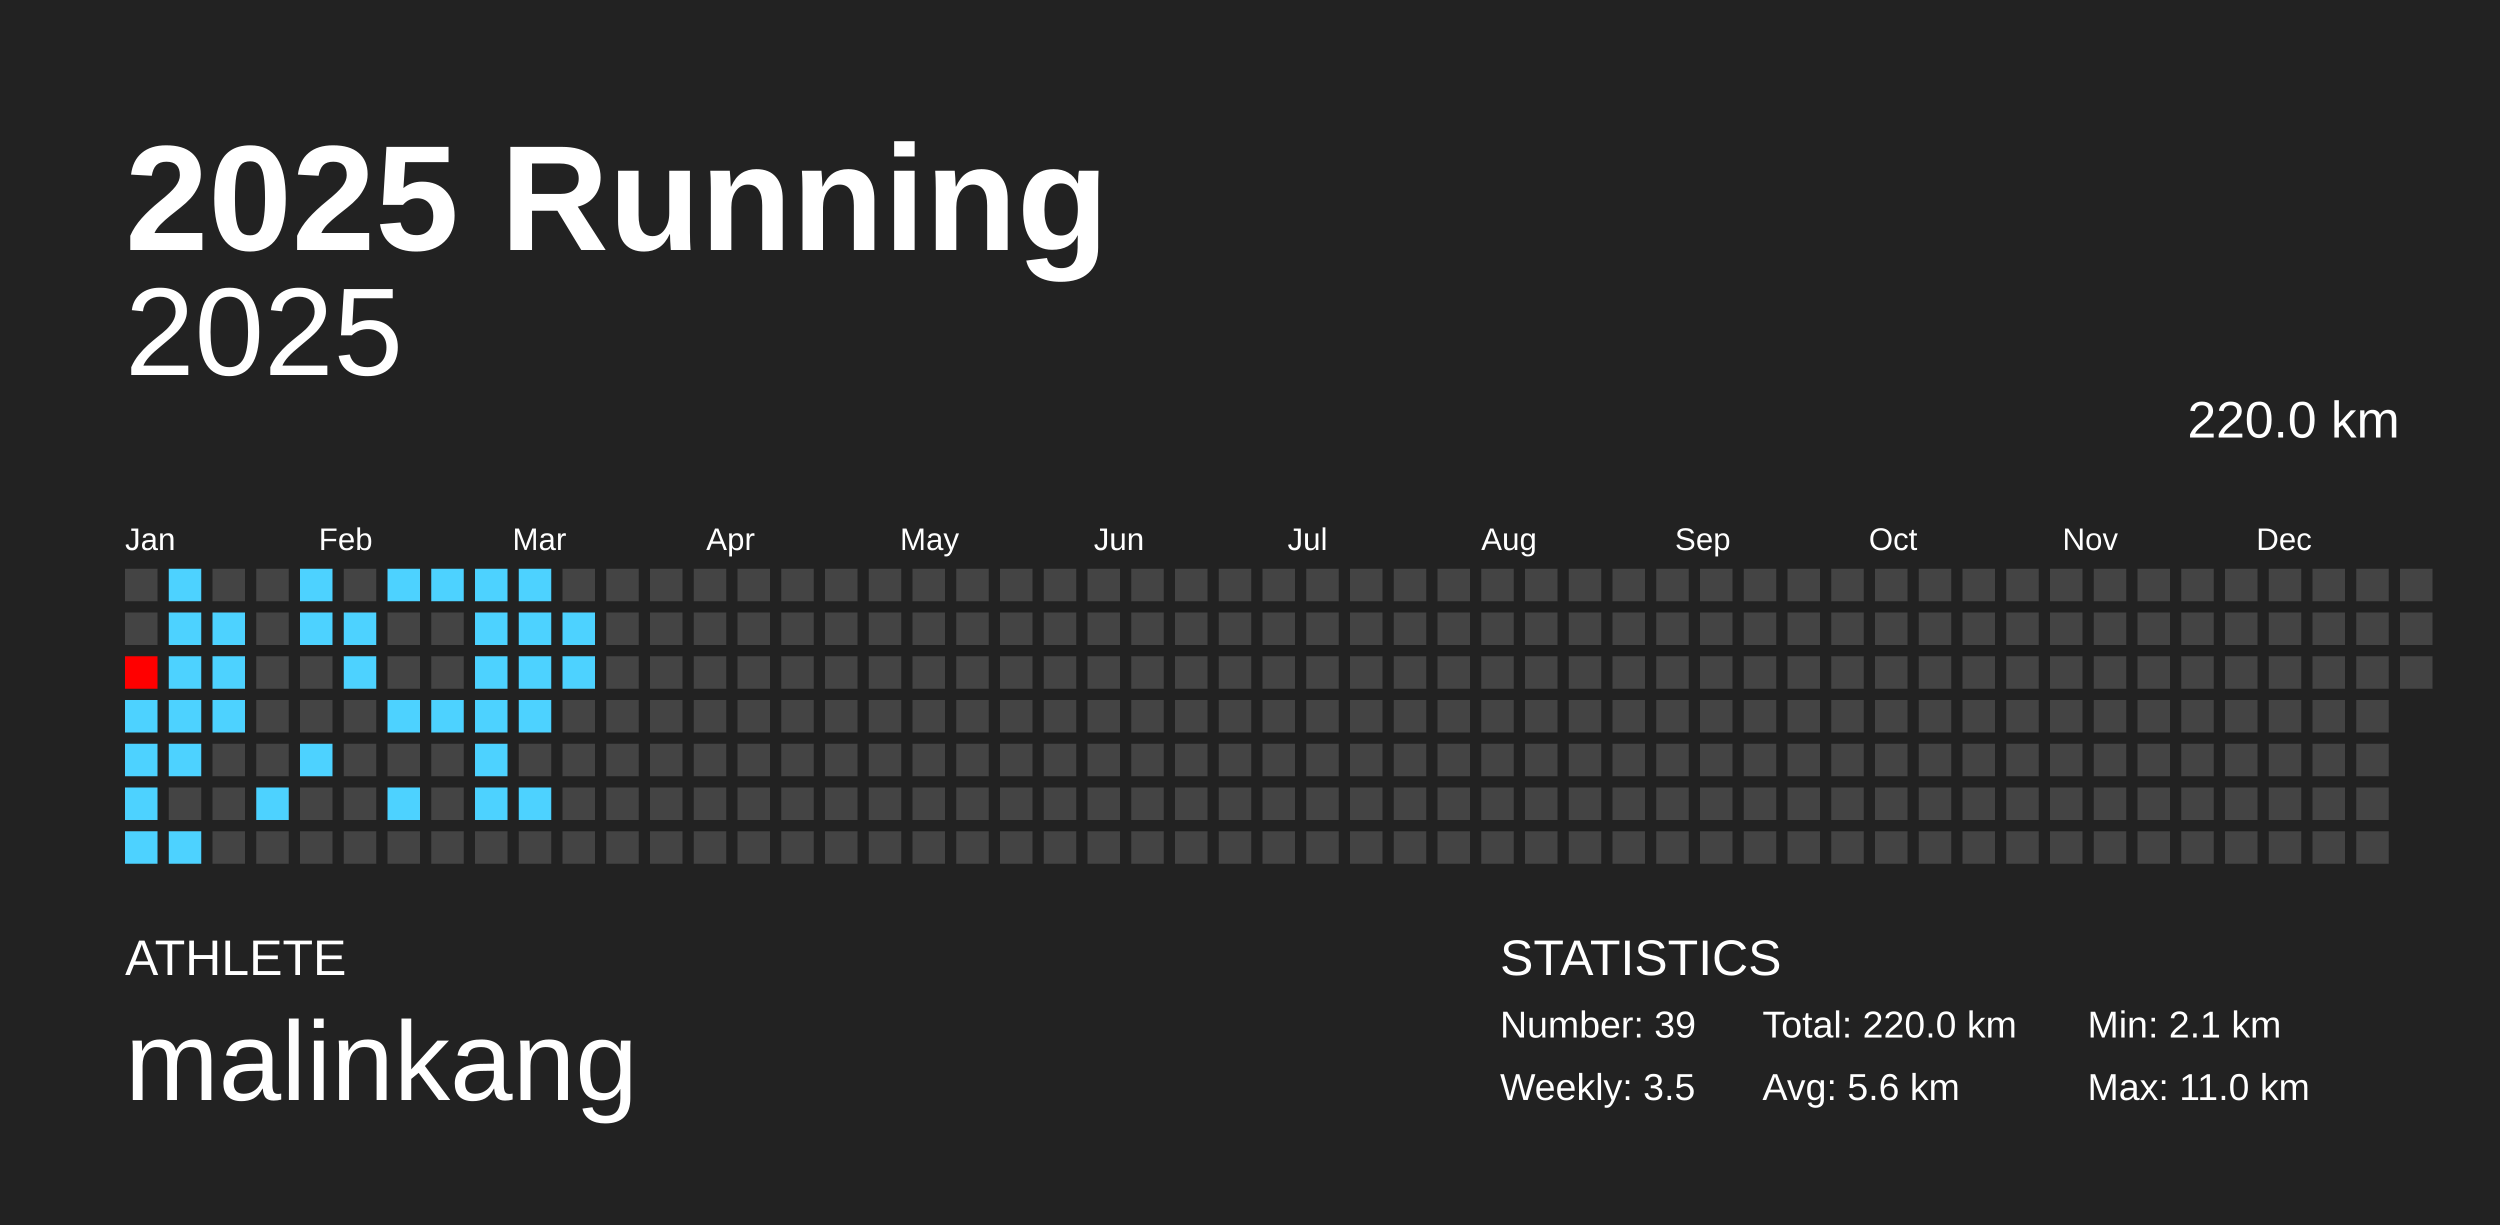
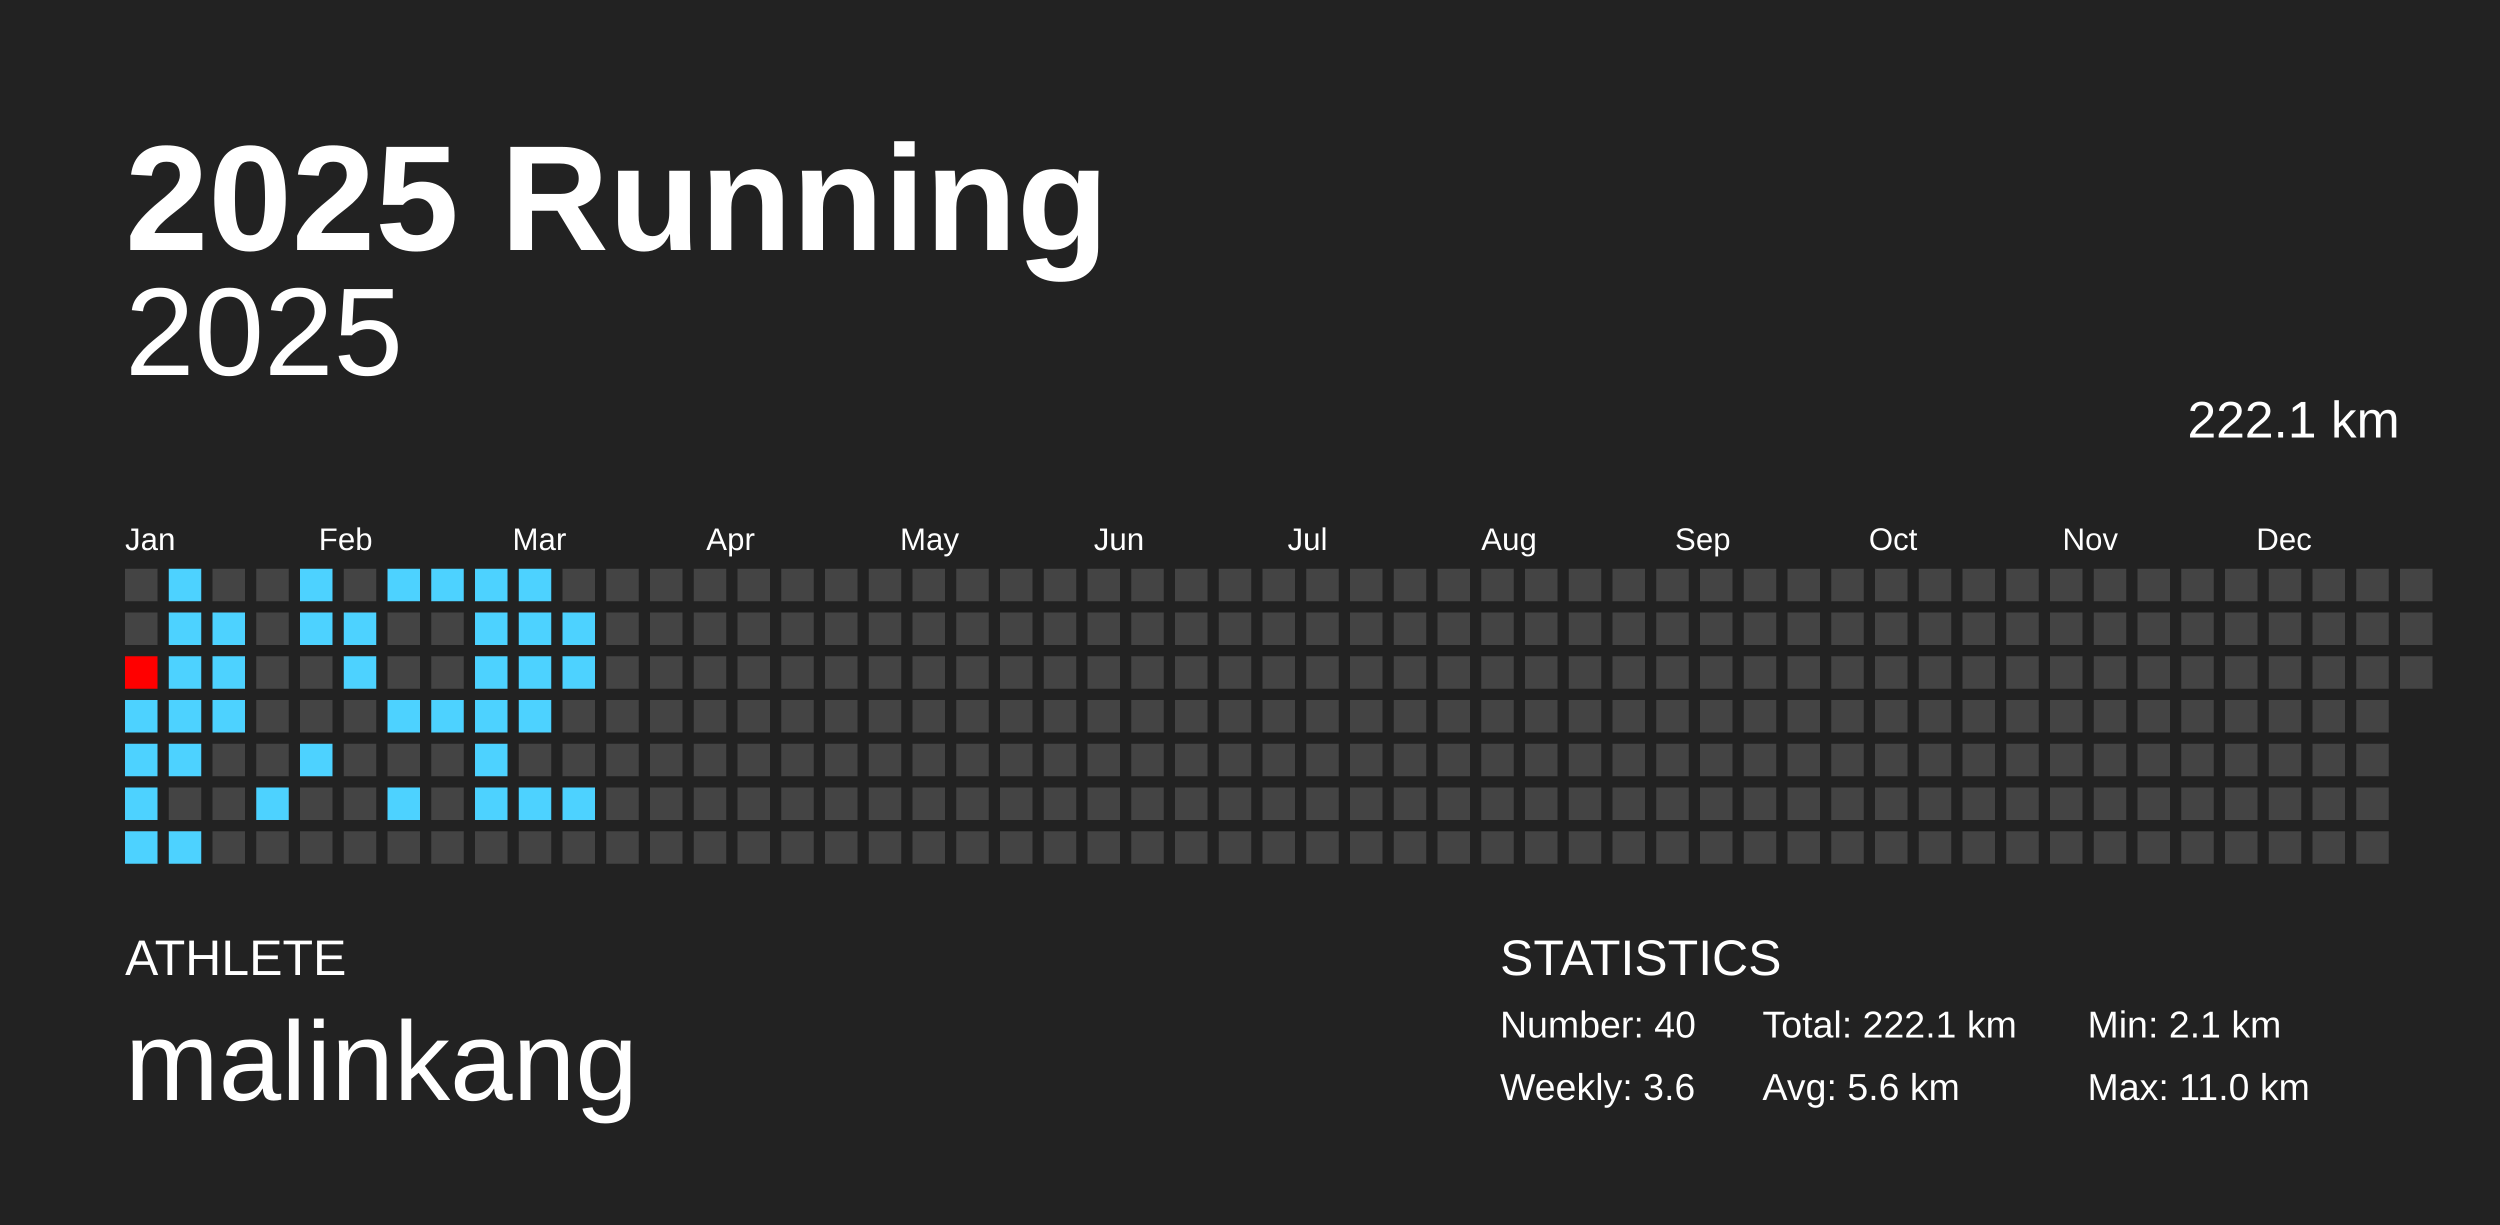
<svg xmlns="http://www.w3.org/2000/svg" baseProfile="full" height="98mm" version="1.1" viewBox="0,0,200,98" width="200mm">
  <defs />
  <rect fill="#222222" height="98" width="200" x="0" y="0" />
  <text fill="#FFFFFF" style="font-size:12px; font-family:Arial; font-weight:bold;" x="10" y="20">2025 Running</text>
  <text fill="#FFFFFF" style="font-size:4px; font-family:Arial" x="10" y="78">ATHLETE</text>
  <text fill="#FFFFFF" style="font-size:9px; font-family:Arial" x="10" y="88">malinkang</text>
  <text fill="#FFFFFF" style="font-size:4px; font-family:Arial" x="120" y="78">STATISTICS</text>
-   <text fill="#FFFFFF" style="font-size:3px; font-family:Arial" x="120" y="83">Number: 39</text>
-   <text fill="#FFFFFF" style="font-size:3px; font-family:Arial" x="120" y="88">Weekly: 3.5</text>
-   <text fill="#FFFFFF" style="font-size:3px; font-family:Arial" x="141" y="83">Total: 220.0 km</text>
+   <text fill="#FFFFFF" style="font-size:3px; font-family:Arial" x="120" y="83">Number: 40</text>
+   <text fill="#FFFFFF" style="font-size:3px; font-family:Arial" x="120" y="88">Weekly: 3.6</text>
+   <text fill="#FFFFFF" style="font-size:3px; font-family:Arial" x="141" y="83">Total: 222.1 km</text>
  <text fill="#FFFFFF" style="font-size:3px; font-family:Arial" x="141" y="88">Avg: 5.6 km</text>
  <text fill="#FFFFFF" style="font-size:3px; font-family:Arial" x="167" y="83">Min: 2.1 km</text>
  <text fill="#FFFFFF" style="font-size:3px; font-family:Arial" x="167" y="88">Max: 11.0 km</text>
  <text alignment-baseline="hanging" fill="#FFFFFF" style="font-size:10.0px; font-family:Arial;" x="10" y="30">2025</text>
-   <text alignment-baseline="hanging" fill="#FFFFFF" style="font-size:4.125px; font-family:Arial;" x="175" y="35">220.0 km</text>
+   <text alignment-baseline="hanging" fill="#FFFFFF" style="font-size:4.125px; font-family:Arial;" x="175" y="35">222.1 km</text>
  <text fill="#FFFFFF" style="font-size:2.5px; font-family:Arial" x="10.0" y="44">Jan</text>
  <text fill="#FFFFFF" style="font-size:2.5px; font-family:Arial" x="25.5" y="44">Feb</text>
  <text fill="#FFFFFF" style="font-size:2.5px; font-family:Arial" x="41.0" y="44">Mar</text>
  <text fill="#FFFFFF" style="font-size:2.5px; font-family:Arial" x="56.5" y="44">Apr</text>
  <text fill="#FFFFFF" style="font-size:2.5px; font-family:Arial" x="72.0" y="44">May</text>
  <text fill="#FFFFFF" style="font-size:2.5px; font-family:Arial" x="87.5" y="44">Jun</text>
  <text fill="#FFFFFF" style="font-size:2.5px; font-family:Arial" x="103.0" y="44">Jul</text>
  <text fill="#FFFFFF" style="font-size:2.5px; font-family:Arial" x="118.5" y="44">Aug</text>
  <text fill="#FFFFFF" style="font-size:2.5px; font-family:Arial" x="134.0" y="44">Sep</text>
  <text fill="#FFFFFF" style="font-size:2.5px; font-family:Arial" x="149.5" y="44">Oct</text>
  <text fill="#FFFFFF" style="font-size:2.5px; font-family:Arial" x="165.0" y="44">Nov</text>
  <text fill="#FFFFFF" style="font-size:2.5px; font-family:Arial" x="180.5" y="44">Dec</text>
  <rect fill="#444444" height="2.6" width="2.6" x="10.0" y="45.5" />
  <rect fill="#444444" height="2.6" width="2.6" x="10.0" y="49.0" />
  <rect fill="#ff0000" height="2.6" width="2.6" x="10.0" y="52.5" />
  <rect fill="#4dd2ff" height="2.6" width="2.6" x="10.0" y="56.0" />
  <rect fill="#4dd2ff" height="2.6" width="2.6" x="10.0" y="59.5" />
  <rect fill="#4dd2ff" height="2.6" width="2.6" x="10.0" y="63.0" />
  <rect fill="#4dd2ff" height="2.6" width="2.6" x="10.0" y="66.5" />
  <rect fill="#4dd2ff" height="2.6" width="2.6" x="13.5" y="45.5" />
  <rect fill="#4dd2ff" height="2.6" width="2.6" x="13.5" y="49.0" />
  <rect fill="#4dd2ff" height="2.6" width="2.6" x="13.5" y="52.5" />
  <rect fill="#4dd2ff" height="2.6" width="2.6" x="13.5" y="56.0" />
  <rect fill="#4dd2ff" height="2.6" width="2.6" x="13.5" y="59.5" />
  <rect fill="#444444" height="2.6" width="2.6" x="13.5" y="63.0" />
  <rect fill="#4dd2ff" height="2.6" width="2.6" x="13.5" y="66.5" />
  <rect fill="#444444" height="2.6" width="2.6" x="17.0" y="45.5" />
  <rect fill="#4dd2ff" height="2.6" width="2.6" x="17.0" y="49.0" />
  <rect fill="#4dd2ff" height="2.6" width="2.6" x="17.0" y="52.5" />
  <rect fill="#4dd2ff" height="2.6" width="2.6" x="17.0" y="56.0" />
  <rect fill="#444444" height="2.6" width="2.6" x="17.0" y="59.5" />
  <rect fill="#444444" height="2.6" width="2.6" x="17.0" y="63.0" />
  <rect fill="#444444" height="2.6" width="2.6" x="17.0" y="66.5" />
  <rect fill="#444444" height="2.6" width="2.6" x="20.5" y="45.5" />
  <rect fill="#444444" height="2.6" width="2.6" x="20.5" y="49.0" />
  <rect fill="#444444" height="2.6" width="2.6" x="20.5" y="52.5" />
  <rect fill="#444444" height="2.6" width="2.6" x="20.5" y="56.0" />
  <rect fill="#444444" height="2.6" width="2.6" x="20.5" y="59.5" />
  <rect fill="#4dd2ff" height="2.6" width="2.6" x="20.5" y="63.0" />
  <rect fill="#444444" height="2.6" width="2.6" x="20.5" y="66.5" />
  <rect fill="#4dd2ff" height="2.6" width="2.6" x="24.0" y="45.5" />
  <rect fill="#4dd2ff" height="2.6" width="2.6" x="24.0" y="49.0" />
  <rect fill="#444444" height="2.6" width="2.6" x="24.0" y="52.5" />
  <rect fill="#444444" height="2.6" width="2.6" x="24.0" y="56.0" />
  <rect fill="#4dd2ff" height="2.6" width="2.6" x="24.0" y="59.5" />
  <rect fill="#444444" height="2.6" width="2.6" x="24.0" y="63.0" />
  <rect fill="#444444" height="2.6" width="2.6" x="24.0" y="66.5" />
  <rect fill="#444444" height="2.6" width="2.6" x="27.5" y="45.5" />
  <rect fill="#4dd2ff" height="2.6" width="2.6" x="27.5" y="49.0" />
  <rect fill="#4dd2ff" height="2.6" width="2.6" x="27.5" y="52.5" />
  <rect fill="#444444" height="2.6" width="2.6" x="27.5" y="56.0" />
  <rect fill="#444444" height="2.6" width="2.6" x="27.5" y="59.5" />
  <rect fill="#444444" height="2.6" width="2.6" x="27.5" y="63.0" />
  <rect fill="#444444" height="2.6" width="2.6" x="27.5" y="66.5" />
  <rect fill="#4dd2ff" height="2.6" width="2.6" x="31.0" y="45.5" />
  <rect fill="#444444" height="2.6" width="2.6" x="31.0" y="49.0" />
  <rect fill="#444444" height="2.6" width="2.6" x="31.0" y="52.5" />
  <rect fill="#4dd2ff" height="2.6" width="2.6" x="31.0" y="56.0" />
  <rect fill="#444444" height="2.6" width="2.6" x="31.0" y="59.5" />
  <rect fill="#4dd2ff" height="2.6" width="2.6" x="31.0" y="63.0" />
  <rect fill="#444444" height="2.6" width="2.6" x="31.0" y="66.5" />
  <rect fill="#4dd2ff" height="2.6" width="2.6" x="34.5" y="45.5" />
  <rect fill="#444444" height="2.6" width="2.6" x="34.5" y="49.0" />
  <rect fill="#444444" height="2.6" width="2.6" x="34.5" y="52.5" />
  <rect fill="#4dd2ff" height="2.6" width="2.6" x="34.5" y="56.0" />
  <rect fill="#444444" height="2.6" width="2.6" x="34.5" y="59.5" />
  <rect fill="#444444" height="2.6" width="2.6" x="34.5" y="63.0" />
  <rect fill="#444444" height="2.6" width="2.6" x="34.5" y="66.5" />
  <rect fill="#4dd2ff" height="2.6" width="2.6" x="38.0" y="45.5" />
  <rect fill="#4dd2ff" height="2.6" width="2.6" x="38.0" y="49.0" />
  <rect fill="#4dd2ff" height="2.6" width="2.6" x="38.0" y="52.5" />
  <rect fill="#4dd2ff" height="2.6" width="2.6" x="38.0" y="56.0" />
  <rect fill="#4dd2ff" height="2.6" width="2.6" x="38.0" y="59.5" />
  <rect fill="#4dd2ff" height="2.6" width="2.6" x="38.0" y="63.0" />
  <rect fill="#444444" height="2.6" width="2.6" x="38.0" y="66.5" />
  <rect fill="#4dd2ff" height="2.6" width="2.6" x="41.5" y="45.5" />
  <rect fill="#4dd2ff" height="2.6" width="2.6" x="41.5" y="49.0" />
  <rect fill="#4dd2ff" height="2.6" width="2.6" x="41.5" y="52.5" />
  <rect fill="#4dd2ff" height="2.6" width="2.6" x="41.5" y="56.0" />
  <rect fill="#444444" height="2.6" width="2.6" x="41.5" y="59.5" />
  <rect fill="#4dd2ff" height="2.6" width="2.6" x="41.5" y="63.0" />
  <rect fill="#444444" height="2.6" width="2.6" x="41.5" y="66.5" />
  <rect fill="#444444" height="2.6" width="2.6" x="45.0" y="45.5" />
  <rect fill="#4dd2ff" height="2.6" width="2.6" x="45.0" y="49.0" />
  <rect fill="#4dd2ff" height="2.6" width="2.6" x="45.0" y="52.5" />
  <rect fill="#444444" height="2.6" width="2.6" x="45.0" y="56.0" />
  <rect fill="#444444" height="2.6" width="2.6" x="45.0" y="59.5" />
-   <rect fill="#444444" height="2.6" width="2.6" x="45.0" y="63.0" />
+   <rect fill="#4dd2ff" height="2.6" width="2.6" x="45.0" y="63.0" />
  <rect fill="#444444" height="2.6" width="2.6" x="45.0" y="66.5" />
  <rect fill="#444444" height="2.6" width="2.6" x="48.5" y="45.5" />
  <rect fill="#444444" height="2.6" width="2.6" x="48.5" y="49.0" />
  <rect fill="#444444" height="2.6" width="2.6" x="48.5" y="52.5" />
  <rect fill="#444444" height="2.6" width="2.6" x="48.5" y="56.0" />
  <rect fill="#444444" height="2.6" width="2.6" x="48.5" y="59.5" />
  <rect fill="#444444" height="2.6" width="2.6" x="48.5" y="63.0" />
  <rect fill="#444444" height="2.6" width="2.6" x="48.5" y="66.5" />
  <rect fill="#444444" height="2.6" width="2.6" x="52.0" y="45.5" />
  <rect fill="#444444" height="2.6" width="2.6" x="52.0" y="49.0" />
  <rect fill="#444444" height="2.6" width="2.6" x="52.0" y="52.5" />
  <rect fill="#444444" height="2.6" width="2.6" x="52.0" y="56.0" />
  <rect fill="#444444" height="2.6" width="2.6" x="52.0" y="59.5" />
  <rect fill="#444444" height="2.6" width="2.6" x="52.0" y="63.0" />
  <rect fill="#444444" height="2.6" width="2.6" x="52.0" y="66.5" />
  <rect fill="#444444" height="2.6" width="2.6" x="55.5" y="45.5" />
  <rect fill="#444444" height="2.6" width="2.6" x="55.5" y="49.0" />
  <rect fill="#444444" height="2.6" width="2.6" x="55.5" y="52.5" />
  <rect fill="#444444" height="2.6" width="2.6" x="55.5" y="56.0" />
  <rect fill="#444444" height="2.6" width="2.6" x="55.5" y="59.5" />
  <rect fill="#444444" height="2.6" width="2.6" x="55.5" y="63.0" />
  <rect fill="#444444" height="2.6" width="2.6" x="55.5" y="66.5" />
  <rect fill="#444444" height="2.6" width="2.6" x="59.0" y="45.5" />
  <rect fill="#444444" height="2.6" width="2.6" x="59.0" y="49.0" />
  <rect fill="#444444" height="2.6" width="2.6" x="59.0" y="52.5" />
  <rect fill="#444444" height="2.6" width="2.6" x="59.0" y="56.0" />
  <rect fill="#444444" height="2.6" width="2.6" x="59.0" y="59.5" />
  <rect fill="#444444" height="2.6" width="2.6" x="59.0" y="63.0" />
  <rect fill="#444444" height="2.6" width="2.6" x="59.0" y="66.5" />
  <rect fill="#444444" height="2.6" width="2.6" x="62.5" y="45.5" />
  <rect fill="#444444" height="2.6" width="2.6" x="62.5" y="49.0" />
  <rect fill="#444444" height="2.6" width="2.6" x="62.5" y="52.5" />
  <rect fill="#444444" height="2.6" width="2.6" x="62.5" y="56.0" />
  <rect fill="#444444" height="2.6" width="2.6" x="62.5" y="59.5" />
  <rect fill="#444444" height="2.6" width="2.6" x="62.5" y="63.0" />
  <rect fill="#444444" height="2.6" width="2.6" x="62.5" y="66.5" />
  <rect fill="#444444" height="2.6" width="2.6" x="66.0" y="45.5" />
  <rect fill="#444444" height="2.6" width="2.6" x="66.0" y="49.0" />
  <rect fill="#444444" height="2.6" width="2.6" x="66.0" y="52.5" />
  <rect fill="#444444" height="2.6" width="2.6" x="66.0" y="56.0" />
  <rect fill="#444444" height="2.6" width="2.6" x="66.0" y="59.5" />
  <rect fill="#444444" height="2.6" width="2.6" x="66.0" y="63.0" />
  <rect fill="#444444" height="2.6" width="2.6" x="66.0" y="66.5" />
  <rect fill="#444444" height="2.6" width="2.6" x="69.5" y="45.5" />
  <rect fill="#444444" height="2.6" width="2.6" x="69.5" y="49.0" />
  <rect fill="#444444" height="2.6" width="2.6" x="69.5" y="52.5" />
  <rect fill="#444444" height="2.6" width="2.6" x="69.5" y="56.0" />
  <rect fill="#444444" height="2.6" width="2.6" x="69.5" y="59.5" />
  <rect fill="#444444" height="2.6" width="2.6" x="69.5" y="63.0" />
  <rect fill="#444444" height="2.6" width="2.6" x="69.5" y="66.5" />
  <rect fill="#444444" height="2.6" width="2.6" x="73.0" y="45.5" />
  <rect fill="#444444" height="2.6" width="2.6" x="73.0" y="49.0" />
  <rect fill="#444444" height="2.6" width="2.6" x="73.0" y="52.5" />
  <rect fill="#444444" height="2.6" width="2.6" x="73.0" y="56.0" />
  <rect fill="#444444" height="2.6" width="2.6" x="73.0" y="59.5" />
  <rect fill="#444444" height="2.6" width="2.6" x="73.0" y="63.0" />
  <rect fill="#444444" height="2.6" width="2.6" x="73.0" y="66.5" />
  <rect fill="#444444" height="2.6" width="2.6" x="76.5" y="45.5" />
  <rect fill="#444444" height="2.6" width="2.6" x="76.5" y="49.0" />
  <rect fill="#444444" height="2.6" width="2.6" x="76.5" y="52.5" />
  <rect fill="#444444" height="2.6" width="2.6" x="76.5" y="56.0" />
  <rect fill="#444444" height="2.6" width="2.6" x="76.5" y="59.5" />
  <rect fill="#444444" height="2.6" width="2.6" x="76.5" y="63.0" />
  <rect fill="#444444" height="2.6" width="2.6" x="76.5" y="66.5" />
  <rect fill="#444444" height="2.6" width="2.6" x="80.0" y="45.5" />
  <rect fill="#444444" height="2.6" width="2.6" x="80.0" y="49.0" />
  <rect fill="#444444" height="2.6" width="2.6" x="80.0" y="52.5" />
  <rect fill="#444444" height="2.6" width="2.6" x="80.0" y="56.0" />
  <rect fill="#444444" height="2.6" width="2.6" x="80.0" y="59.5" />
  <rect fill="#444444" height="2.6" width="2.6" x="80.0" y="63.0" />
  <rect fill="#444444" height="2.6" width="2.6" x="80.0" y="66.5" />
  <rect fill="#444444" height="2.6" width="2.6" x="83.5" y="45.5" />
  <rect fill="#444444" height="2.6" width="2.6" x="83.5" y="49.0" />
  <rect fill="#444444" height="2.6" width="2.6" x="83.5" y="52.5" />
  <rect fill="#444444" height="2.6" width="2.6" x="83.5" y="56.0" />
  <rect fill="#444444" height="2.6" width="2.6" x="83.5" y="59.5" />
  <rect fill="#444444" height="2.6" width="2.6" x="83.5" y="63.0" />
  <rect fill="#444444" height="2.6" width="2.6" x="83.5" y="66.5" />
  <rect fill="#444444" height="2.6" width="2.6" x="87.0" y="45.5" />
  <rect fill="#444444" height="2.6" width="2.6" x="87.0" y="49.0" />
  <rect fill="#444444" height="2.6" width="2.6" x="87.0" y="52.5" />
  <rect fill="#444444" height="2.6" width="2.6" x="87.0" y="56.0" />
  <rect fill="#444444" height="2.6" width="2.6" x="87.0" y="59.5" />
  <rect fill="#444444" height="2.6" width="2.6" x="87.0" y="63.0" />
  <rect fill="#444444" height="2.6" width="2.6" x="87.0" y="66.5" />
  <rect fill="#444444" height="2.6" width="2.6" x="90.5" y="45.5" />
  <rect fill="#444444" height="2.6" width="2.6" x="90.5" y="49.0" />
  <rect fill="#444444" height="2.6" width="2.6" x="90.5" y="52.5" />
  <rect fill="#444444" height="2.6" width="2.6" x="90.5" y="56.0" />
  <rect fill="#444444" height="2.6" width="2.6" x="90.5" y="59.5" />
  <rect fill="#444444" height="2.6" width="2.6" x="90.5" y="63.0" />
  <rect fill="#444444" height="2.6" width="2.6" x="90.5" y="66.5" />
  <rect fill="#444444" height="2.6" width="2.6" x="94.0" y="45.5" />
  <rect fill="#444444" height="2.6" width="2.6" x="94.0" y="49.0" />
  <rect fill="#444444" height="2.6" width="2.6" x="94.0" y="52.5" />
  <rect fill="#444444" height="2.6" width="2.6" x="94.0" y="56.0" />
  <rect fill="#444444" height="2.6" width="2.6" x="94.0" y="59.5" />
  <rect fill="#444444" height="2.6" width="2.6" x="94.0" y="63.0" />
  <rect fill="#444444" height="2.6" width="2.6" x="94.0" y="66.5" />
  <rect fill="#444444" height="2.6" width="2.6" x="97.5" y="45.5" />
  <rect fill="#444444" height="2.6" width="2.6" x="97.5" y="49.0" />
  <rect fill="#444444" height="2.6" width="2.6" x="97.5" y="52.5" />
  <rect fill="#444444" height="2.6" width="2.6" x="97.5" y="56.0" />
  <rect fill="#444444" height="2.6" width="2.6" x="97.5" y="59.5" />
  <rect fill="#444444" height="2.6" width="2.6" x="97.5" y="63.0" />
  <rect fill="#444444" height="2.6" width="2.6" x="97.5" y="66.5" />
  <rect fill="#444444" height="2.6" width="2.6" x="101.0" y="45.5" />
  <rect fill="#444444" height="2.6" width="2.6" x="101.0" y="49.0" />
  <rect fill="#444444" height="2.6" width="2.6" x="101.0" y="52.5" />
  <rect fill="#444444" height="2.6" width="2.6" x="101.0" y="56.0" />
  <rect fill="#444444" height="2.6" width="2.6" x="101.0" y="59.5" />
  <rect fill="#444444" height="2.6" width="2.6" x="101.0" y="63.0" />
  <rect fill="#444444" height="2.6" width="2.6" x="101.0" y="66.5" />
  <rect fill="#444444" height="2.6" width="2.6" x="104.5" y="45.5" />
  <rect fill="#444444" height="2.6" width="2.6" x="104.5" y="49.0" />
  <rect fill="#444444" height="2.6" width="2.6" x="104.5" y="52.5" />
  <rect fill="#444444" height="2.6" width="2.6" x="104.5" y="56.0" />
  <rect fill="#444444" height="2.6" width="2.6" x="104.5" y="59.5" />
  <rect fill="#444444" height="2.6" width="2.6" x="104.5" y="63.0" />
  <rect fill="#444444" height="2.6" width="2.6" x="104.5" y="66.5" />
  <rect fill="#444444" height="2.6" width="2.6" x="108.0" y="45.5" />
  <rect fill="#444444" height="2.6" width="2.6" x="108.0" y="49.0" />
  <rect fill="#444444" height="2.6" width="2.6" x="108.0" y="52.5" />
  <rect fill="#444444" height="2.6" width="2.6" x="108.0" y="56.0" />
  <rect fill="#444444" height="2.6" width="2.6" x="108.0" y="59.5" />
  <rect fill="#444444" height="2.6" width="2.6" x="108.0" y="63.0" />
  <rect fill="#444444" height="2.6" width="2.6" x="108.0" y="66.5" />
  <rect fill="#444444" height="2.6" width="2.6" x="111.5" y="45.5" />
  <rect fill="#444444" height="2.6" width="2.6" x="111.5" y="49.0" />
  <rect fill="#444444" height="2.6" width="2.6" x="111.5" y="52.5" />
  <rect fill="#444444" height="2.6" width="2.6" x="111.5" y="56.0" />
  <rect fill="#444444" height="2.6" width="2.6" x="111.5" y="59.5" />
  <rect fill="#444444" height="2.6" width="2.6" x="111.5" y="63.0" />
  <rect fill="#444444" height="2.6" width="2.6" x="111.5" y="66.5" />
  <rect fill="#444444" height="2.6" width="2.6" x="115.0" y="45.5" />
  <rect fill="#444444" height="2.6" width="2.6" x="115.0" y="49.0" />
  <rect fill="#444444" height="2.6" width="2.6" x="115.0" y="52.5" />
  <rect fill="#444444" height="2.6" width="2.6" x="115.0" y="56.0" />
  <rect fill="#444444" height="2.6" width="2.6" x="115.0" y="59.5" />
  <rect fill="#444444" height="2.6" width="2.6" x="115.0" y="63.0" />
  <rect fill="#444444" height="2.6" width="2.6" x="115.0" y="66.5" />
  <rect fill="#444444" height="2.6" width="2.6" x="118.5" y="45.5" />
  <rect fill="#444444" height="2.6" width="2.6" x="118.5" y="49.0" />
  <rect fill="#444444" height="2.6" width="2.6" x="118.5" y="52.5" />
  <rect fill="#444444" height="2.6" width="2.6" x="118.5" y="56.0" />
  <rect fill="#444444" height="2.6" width="2.6" x="118.5" y="59.5" />
  <rect fill="#444444" height="2.6" width="2.6" x="118.5" y="63.0" />
  <rect fill="#444444" height="2.6" width="2.6" x="118.5" y="66.5" />
  <rect fill="#444444" height="2.6" width="2.6" x="122.0" y="45.5" />
  <rect fill="#444444" height="2.6" width="2.6" x="122.0" y="49.0" />
  <rect fill="#444444" height="2.6" width="2.6" x="122.0" y="52.5" />
  <rect fill="#444444" height="2.6" width="2.6" x="122.0" y="56.0" />
  <rect fill="#444444" height="2.6" width="2.6" x="122.0" y="59.5" />
  <rect fill="#444444" height="2.6" width="2.6" x="122.0" y="63.0" />
  <rect fill="#444444" height="2.6" width="2.6" x="122.0" y="66.5" />
  <rect fill="#444444" height="2.6" width="2.6" x="125.5" y="45.5" />
  <rect fill="#444444" height="2.6" width="2.6" x="125.5" y="49.0" />
  <rect fill="#444444" height="2.6" width="2.6" x="125.5" y="52.5" />
  <rect fill="#444444" height="2.6" width="2.6" x="125.5" y="56.0" />
  <rect fill="#444444" height="2.6" width="2.6" x="125.5" y="59.5" />
  <rect fill="#444444" height="2.6" width="2.6" x="125.5" y="63.0" />
  <rect fill="#444444" height="2.6" width="2.6" x="125.5" y="66.5" />
  <rect fill="#444444" height="2.6" width="2.6" x="129.0" y="45.5" />
  <rect fill="#444444" height="2.6" width="2.6" x="129.0" y="49.0" />
  <rect fill="#444444" height="2.6" width="2.6" x="129.0" y="52.5" />
  <rect fill="#444444" height="2.6" width="2.6" x="129.0" y="56.0" />
  <rect fill="#444444" height="2.6" width="2.6" x="129.0" y="59.5" />
  <rect fill="#444444" height="2.6" width="2.6" x="129.0" y="63.0" />
  <rect fill="#444444" height="2.6" width="2.6" x="129.0" y="66.5" />
  <rect fill="#444444" height="2.6" width="2.6" x="132.5" y="45.5" />
  <rect fill="#444444" height="2.6" width="2.6" x="132.5" y="49.0" />
  <rect fill="#444444" height="2.6" width="2.6" x="132.5" y="52.5" />
  <rect fill="#444444" height="2.6" width="2.6" x="132.5" y="56.0" />
  <rect fill="#444444" height="2.6" width="2.6" x="132.5" y="59.5" />
  <rect fill="#444444" height="2.6" width="2.6" x="132.5" y="63.0" />
  <rect fill="#444444" height="2.6" width="2.6" x="132.5" y="66.5" />
  <rect fill="#444444" height="2.6" width="2.6" x="136.0" y="45.5" />
  <rect fill="#444444" height="2.6" width="2.6" x="136.0" y="49.0" />
  <rect fill="#444444" height="2.6" width="2.6" x="136.0" y="52.5" />
  <rect fill="#444444" height="2.6" width="2.6" x="136.0" y="56.0" />
  <rect fill="#444444" height="2.6" width="2.6" x="136.0" y="59.5" />
  <rect fill="#444444" height="2.6" width="2.6" x="136.0" y="63.0" />
  <rect fill="#444444" height="2.6" width="2.6" x="136.0" y="66.5" />
  <rect fill="#444444" height="2.6" width="2.6" x="139.5" y="45.5" />
  <rect fill="#444444" height="2.6" width="2.6" x="139.5" y="49.0" />
  <rect fill="#444444" height="2.6" width="2.6" x="139.5" y="52.5" />
  <rect fill="#444444" height="2.6" width="2.6" x="139.5" y="56.0" />
  <rect fill="#444444" height="2.6" width="2.6" x="139.5" y="59.5" />
  <rect fill="#444444" height="2.6" width="2.6" x="139.5" y="63.0" />
  <rect fill="#444444" height="2.6" width="2.6" x="139.5" y="66.5" />
  <rect fill="#444444" height="2.6" width="2.6" x="143.0" y="45.5" />
  <rect fill="#444444" height="2.6" width="2.6" x="143.0" y="49.0" />
  <rect fill="#444444" height="2.6" width="2.6" x="143.0" y="52.5" />
  <rect fill="#444444" height="2.6" width="2.6" x="143.0" y="56.0" />
  <rect fill="#444444" height="2.6" width="2.6" x="143.0" y="59.5" />
  <rect fill="#444444" height="2.6" width="2.6" x="143.0" y="63.0" />
  <rect fill="#444444" height="2.6" width="2.6" x="143.0" y="66.5" />
  <rect fill="#444444" height="2.6" width="2.6" x="146.5" y="45.5" />
  <rect fill="#444444" height="2.6" width="2.6" x="146.5" y="49.0" />
  <rect fill="#444444" height="2.6" width="2.6" x="146.5" y="52.5" />
  <rect fill="#444444" height="2.6" width="2.6" x="146.5" y="56.0" />
  <rect fill="#444444" height="2.6" width="2.6" x="146.5" y="59.5" />
  <rect fill="#444444" height="2.6" width="2.6" x="146.5" y="63.0" />
  <rect fill="#444444" height="2.6" width="2.6" x="146.5" y="66.5" />
  <rect fill="#444444" height="2.6" width="2.6" x="150.0" y="45.5" />
  <rect fill="#444444" height="2.6" width="2.6" x="150.0" y="49.0" />
  <rect fill="#444444" height="2.6" width="2.6" x="150.0" y="52.5" />
  <rect fill="#444444" height="2.6" width="2.6" x="150.0" y="56.0" />
  <rect fill="#444444" height="2.6" width="2.6" x="150.0" y="59.5" />
  <rect fill="#444444" height="2.6" width="2.6" x="150.0" y="63.0" />
  <rect fill="#444444" height="2.6" width="2.6" x="150.0" y="66.5" />
  <rect fill="#444444" height="2.6" width="2.6" x="153.5" y="45.5" />
  <rect fill="#444444" height="2.6" width="2.6" x="153.5" y="49.0" />
  <rect fill="#444444" height="2.6" width="2.6" x="153.5" y="52.5" />
  <rect fill="#444444" height="2.6" width="2.6" x="153.5" y="56.0" />
  <rect fill="#444444" height="2.6" width="2.6" x="153.5" y="59.5" />
  <rect fill="#444444" height="2.6" width="2.6" x="153.5" y="63.0" />
  <rect fill="#444444" height="2.6" width="2.6" x="153.5" y="66.5" />
  <rect fill="#444444" height="2.6" width="2.6" x="157.0" y="45.5" />
  <rect fill="#444444" height="2.6" width="2.6" x="157.0" y="49.0" />
  <rect fill="#444444" height="2.6" width="2.6" x="157.0" y="52.5" />
  <rect fill="#444444" height="2.6" width="2.6" x="157.0" y="56.0" />
  <rect fill="#444444" height="2.6" width="2.6" x="157.0" y="59.5" />
  <rect fill="#444444" height="2.6" width="2.6" x="157.0" y="63.0" />
  <rect fill="#444444" height="2.6" width="2.6" x="157.0" y="66.5" />
  <rect fill="#444444" height="2.6" width="2.6" x="160.5" y="45.5" />
  <rect fill="#444444" height="2.6" width="2.6" x="160.5" y="49.0" />
  <rect fill="#444444" height="2.6" width="2.6" x="160.5" y="52.5" />
  <rect fill="#444444" height="2.6" width="2.6" x="160.5" y="56.0" />
  <rect fill="#444444" height="2.6" width="2.6" x="160.5" y="59.5" />
  <rect fill="#444444" height="2.6" width="2.6" x="160.5" y="63.0" />
  <rect fill="#444444" height="2.6" width="2.6" x="160.5" y="66.5" />
  <rect fill="#444444" height="2.6" width="2.6" x="164.0" y="45.5" />
  <rect fill="#444444" height="2.6" width="2.6" x="164.0" y="49.0" />
  <rect fill="#444444" height="2.6" width="2.6" x="164.0" y="52.5" />
  <rect fill="#444444" height="2.6" width="2.6" x="164.0" y="56.0" />
  <rect fill="#444444" height="2.6" width="2.6" x="164.0" y="59.5" />
  <rect fill="#444444" height="2.6" width="2.6" x="164.0" y="63.0" />
  <rect fill="#444444" height="2.6" width="2.6" x="164.0" y="66.5" />
  <rect fill="#444444" height="2.6" width="2.6" x="167.5" y="45.5" />
  <rect fill="#444444" height="2.6" width="2.6" x="167.5" y="49.0" />
  <rect fill="#444444" height="2.6" width="2.6" x="167.5" y="52.5" />
  <rect fill="#444444" height="2.6" width="2.6" x="167.5" y="56.0" />
  <rect fill="#444444" height="2.6" width="2.6" x="167.5" y="59.5" />
  <rect fill="#444444" height="2.6" width="2.6" x="167.5" y="63.0" />
  <rect fill="#444444" height="2.6" width="2.6" x="167.5" y="66.5" />
  <rect fill="#444444" height="2.6" width="2.6" x="171.0" y="45.5" />
  <rect fill="#444444" height="2.6" width="2.6" x="171.0" y="49.0" />
  <rect fill="#444444" height="2.6" width="2.6" x="171.0" y="52.5" />
  <rect fill="#444444" height="2.6" width="2.6" x="171.0" y="56.0" />
  <rect fill="#444444" height="2.6" width="2.6" x="171.0" y="59.5" />
  <rect fill="#444444" height="2.6" width="2.6" x="171.0" y="63.0" />
  <rect fill="#444444" height="2.6" width="2.6" x="171.0" y="66.5" />
  <rect fill="#444444" height="2.6" width="2.6" x="174.5" y="45.5" />
  <rect fill="#444444" height="2.6" width="2.6" x="174.5" y="49.0" />
  <rect fill="#444444" height="2.6" width="2.6" x="174.5" y="52.5" />
  <rect fill="#444444" height="2.6" width="2.6" x="174.5" y="56.0" />
  <rect fill="#444444" height="2.6" width="2.6" x="174.5" y="59.5" />
  <rect fill="#444444" height="2.6" width="2.6" x="174.5" y="63.0" />
  <rect fill="#444444" height="2.6" width="2.6" x="174.5" y="66.5" />
  <rect fill="#444444" height="2.6" width="2.6" x="178.0" y="45.5" />
  <rect fill="#444444" height="2.6" width="2.6" x="178.0" y="49.0" />
  <rect fill="#444444" height="2.6" width="2.6" x="178.0" y="52.5" />
  <rect fill="#444444" height="2.6" width="2.6" x="178.0" y="56.0" />
  <rect fill="#444444" height="2.6" width="2.6" x="178.0" y="59.5" />
  <rect fill="#444444" height="2.6" width="2.6" x="178.0" y="63.0" />
  <rect fill="#444444" height="2.6" width="2.6" x="178.0" y="66.5" />
  <rect fill="#444444" height="2.6" width="2.6" x="181.5" y="45.5" />
  <rect fill="#444444" height="2.6" width="2.6" x="181.5" y="49.0" />
  <rect fill="#444444" height="2.6" width="2.6" x="181.5" y="52.5" />
  <rect fill="#444444" height="2.6" width="2.6" x="181.5" y="56.0" />
  <rect fill="#444444" height="2.6" width="2.6" x="181.5" y="59.5" />
  <rect fill="#444444" height="2.6" width="2.6" x="181.5" y="63.0" />
  <rect fill="#444444" height="2.6" width="2.6" x="181.5" y="66.5" />
  <rect fill="#444444" height="2.6" width="2.6" x="185.0" y="45.5" />
  <rect fill="#444444" height="2.6" width="2.6" x="185.0" y="49.0" />
  <rect fill="#444444" height="2.6" width="2.6" x="185.0" y="52.5" />
  <rect fill="#444444" height="2.6" width="2.6" x="185.0" y="56.0" />
  <rect fill="#444444" height="2.6" width="2.6" x="185.0" y="59.5" />
  <rect fill="#444444" height="2.6" width="2.6" x="185.0" y="63.0" />
  <rect fill="#444444" height="2.6" width="2.6" x="185.0" y="66.5" />
  <rect fill="#444444" height="2.6" width="2.6" x="188.5" y="45.5" />
  <rect fill="#444444" height="2.6" width="2.6" x="188.5" y="49.0" />
  <rect fill="#444444" height="2.6" width="2.6" x="188.5" y="52.5" />
  <rect fill="#444444" height="2.6" width="2.6" x="188.5" y="56.0" />
  <rect fill="#444444" height="2.6" width="2.6" x="188.5" y="59.5" />
  <rect fill="#444444" height="2.6" width="2.6" x="188.5" y="63.0" />
  <rect fill="#444444" height="2.6" width="2.6" x="188.5" y="66.5" />
  <rect fill="#444444" height="2.6" width="2.6" x="192.0" y="45.5" />
  <rect fill="#444444" height="2.6" width="2.6" x="192.0" y="49.0" />
  <rect fill="#444444" height="2.6" width="2.6" x="192.0" y="52.5" />
</svg>
